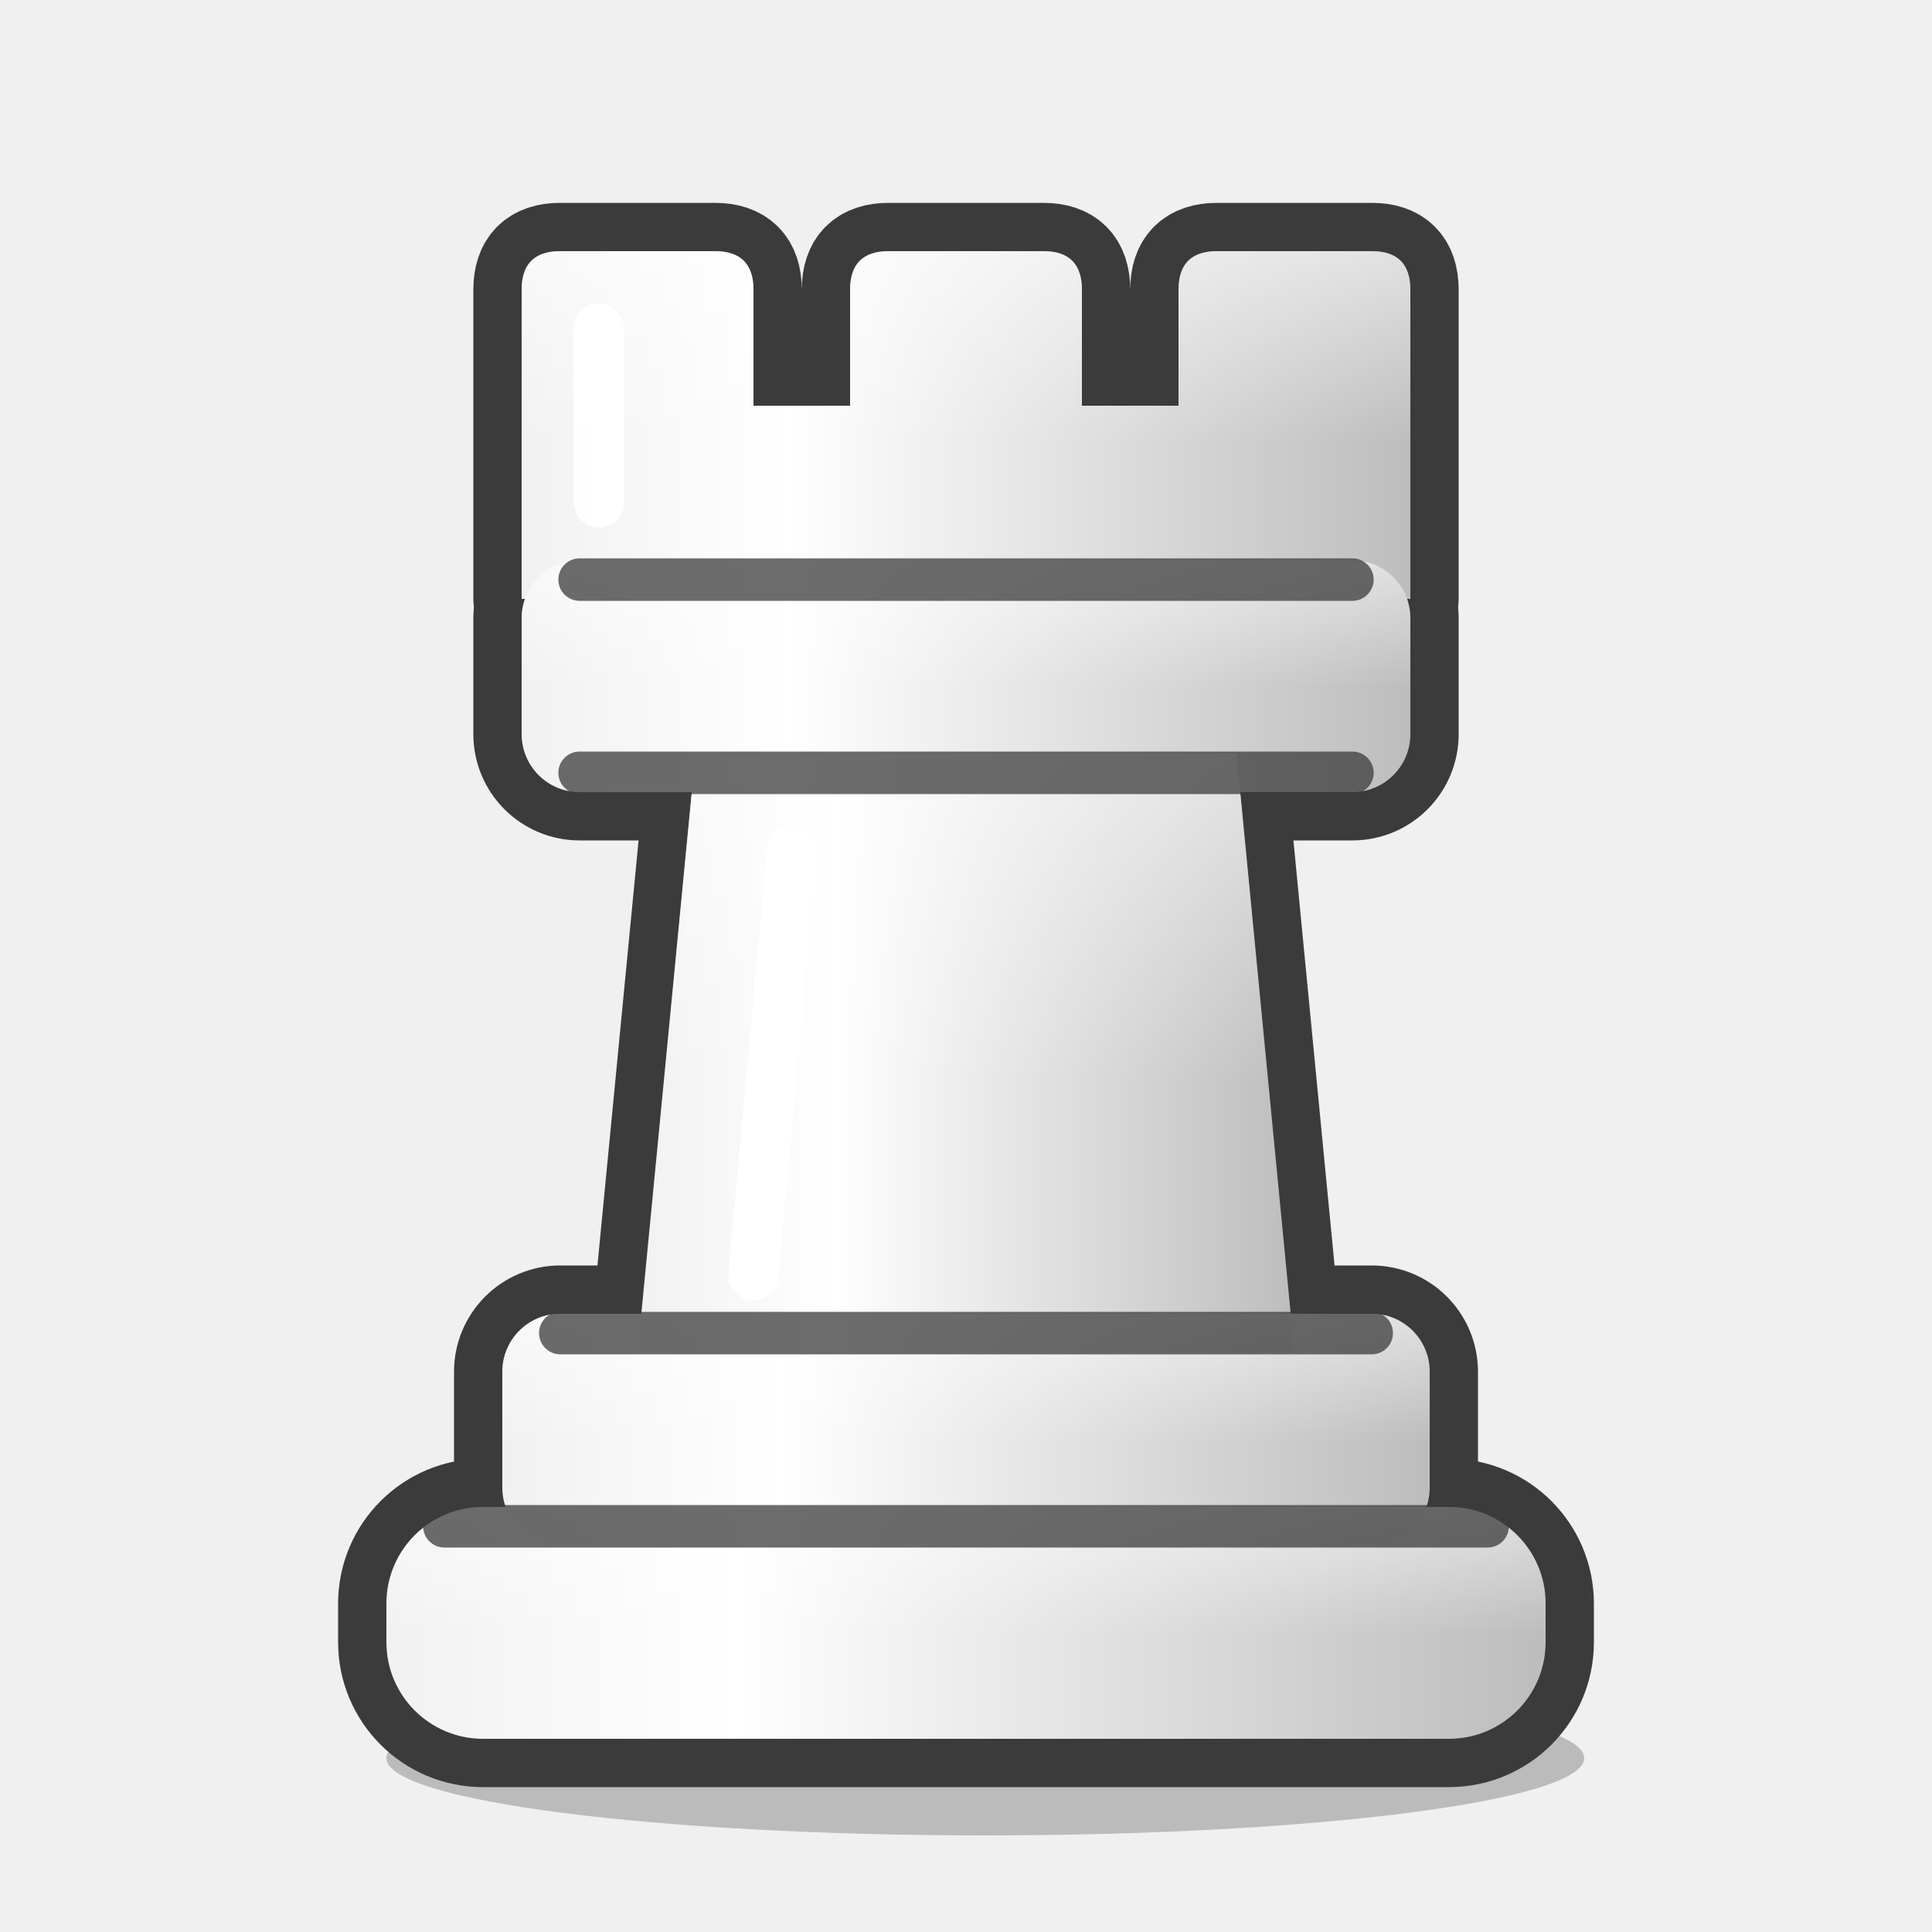
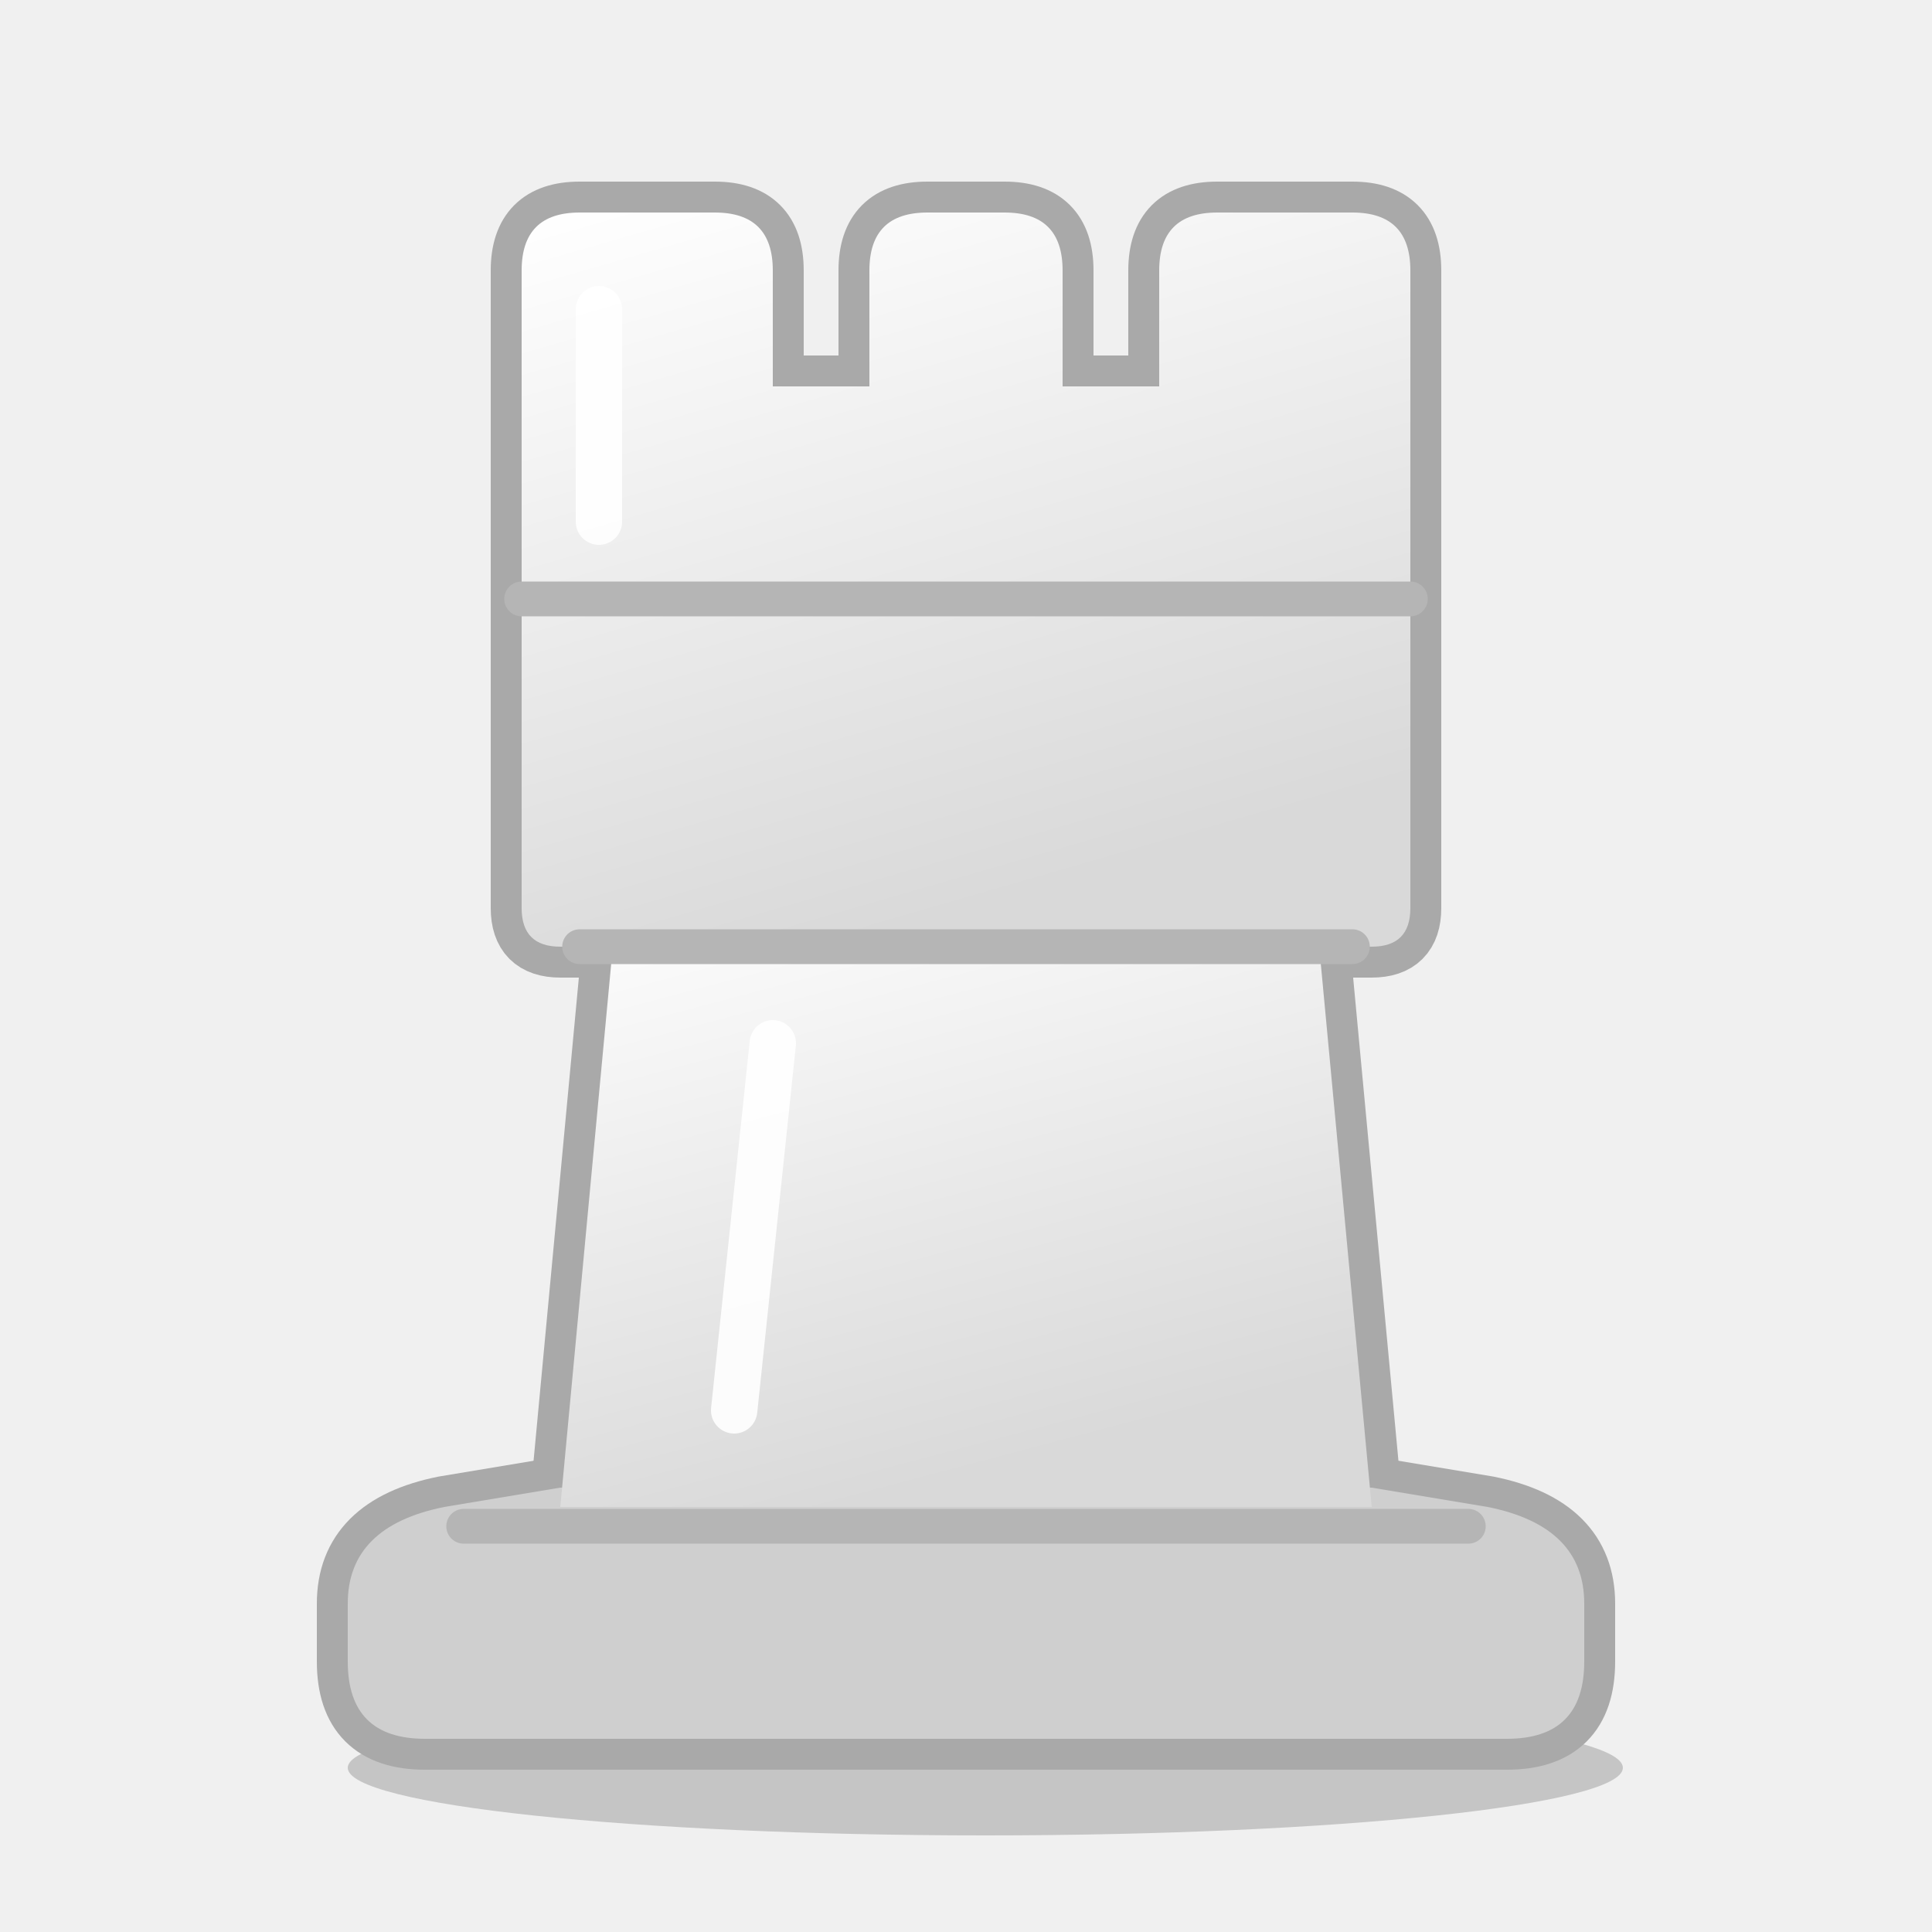
<svg xmlns="http://www.w3.org/2000/svg" viewBox="0 0 100 100">
  <defs>
-     <linearGradient id="neowRb" x1="0" y1="0" x2="1" y2="0">
-       <stop offset="0" stop-color="#f1f1f1" />
-       <stop offset="0.3" stop-color="#ffffff" />
-       <stop offset="1" stop-color="#bdbdbd" />
-     </linearGradient>
-     <linearGradient id="neowRs" x1="0" y1="0" x2="0" y2="1">
-       <stop offset="0" stop-color="#ffffff" stop-opacity="0.55" />
-       <stop offset="0.55" stop-color="#ffffff" stop-opacity="0" />
+     <linearGradient id="neowRb" x1="0" y1="0" x2="0.35" y2="1">
+       <stop offset="0" stop-color="#ffffff" />
+       <stop offset="1" stop-color="#d9d9d9" />
    </linearGradient>
  </defs>
-   <ellipse cx="51" cy="91" rx="31" ry="4" fill="#000" opacity="0.22" />
-   <g fill="#3b3b3b" stroke="#3b3b3b" stroke-width="5" stroke-linejoin="round">
-     <rect x="20" y="78" width="60" height="12" rx="5" />
-     <rect x="26" y="68" width="48" height="12" rx="3" />
-     <path d="M33 70 L36 39 L64 39 L67 70 Z" />
-     <rect x="27" y="29" width="46" height="12" rx="3" />
-     <path d="M27 31 V15 Q27 13 29 13 H37 Q39 13 39 15 V21 H44 V15 Q44 13 46 13 H54 Q56 13 56 15 V21 H61 V15 Q61 13 63 13 H71 Q73 13 73 15 V31 Z" />
+   <ellipse cx="51" cy="91.5" rx="33" ry="3.5" fill="#000" opacity="0.18" />
+   <g fill="#a9a9a9" stroke="#a9a9a9" stroke-width="3.2" stroke-linejoin="round">
+     <path d="M22 90 H78 Q82 90 82 86 V83 Q82 79 77 78 L71 77 H29 L23 78 Q18 79 18 83 V86 Q18 90 22 90 Z" />
+     <path d="M29 78 L32 46 H68 L71 78 Z" />
+     <path d="M27 47 V14 Q27 11 30 11 H37 Q40 11 40 14 V20 H45 V14 Q45 11 48 11 H52 Q55 11 55 14 V20 H60 V14 Q60 11 63 11 H70 Q73 11 73 14 V47 Q73 49 71 49 H29 Q27 49 27 47 Z" />
+   </g>
+   <g fill="#cfcfcf">
+     <path d="M22 90 H78 Q82 90 82 86 V83 Q82 79 77 78 L71 77 H29 L23 78 Q18 79 18 83 V86 Q18 90 22 90 Z" />
  </g>
  <g fill="url(#neowRb)">
-     <rect x="20" y="78" width="60" height="12" rx="5" />
-     <rect x="26" y="68" width="48" height="12" rx="3" />
-     <path d="M33 70 L36 39 L64 39 L67 70 Z" />
-     <rect x="27" y="29" width="46" height="12" rx="3" />
-     <path d="M27 31 V15 Q27 13 29 13 H37 Q39 13 39 15 V21 H44 V15 Q44 13 46 13 H54 Q56 13 56 15 V21 H61 V15 Q61 13 63 13 H71 Q73 13 73 15 V31 Z" />
+     <path d="M29 78 L32 46 H68 L71 78 Z" />
+     <path d="M27 47 V14 Q27 11 30 11 H37 Q40 11 40 14 V20 H45 V14 Q45 11 48 11 H52 Q55 11 55 14 V20 H60 V14 Q60 11 63 11 H70 Q73 11 73 14 V47 Q73 49 71 49 H29 Q27 49 27 47 Z" />
  </g>
-   <g fill="url(#neowRs)">
-     <rect x="20" y="78" width="60" height="12" rx="5" />
-     <rect x="26" y="68" width="48" height="12" rx="3" />
-     <path d="M33 70 L36 39 L64 39 L67 70 Z" />
-     <rect x="27" y="29" width="46" height="12" rx="3" />
-     <path d="M27 31 V15 Q27 13 29 13 H37 Q39 13 39 15 V21 H44 V15 Q44 13 46 13 H54 Q56 13 56 15 V21 H61 V15 Q61 13 63 13 H71 Q73 13 73 15 V31 Z" />
+   <g fill="none" stroke="#b5b5b5" stroke-width="1.8" stroke-linecap="round">
+     <path d="M24 79 H76" />
+     <path d="M30 49 H70" />
+     <path d="M27 31 H73" />
  </g>
-   <g fill="none" stroke="#3b3b3b" stroke-width="2.2" stroke-linecap="round" stroke-opacity="0.75">
-     <path d="M23 79 H77" />
-     <path d="M29 69 H71" />
-     <path d="M30 40 H70" />
-     <path d="M30 30 H70" />
-   </g>
-   <g fill="#3b3b3b" />
-   <g fill="none" stroke="#ffffff" stroke-opacity="0.95" stroke-width="2.6" stroke-linecap="round">
-     <path d="M31 26 V17" />
-     <path d="M39 66 L41 44" />
+   <g fill="#a9a9a9" />
+   <g fill="none" stroke="#ffffff" stroke-opacity="0.9" stroke-width="2.4" stroke-linecap="round">
+     <path d="M31 27 V16" />
+     <path d="M38 73 L40 54" />
  </g>
</svg>
